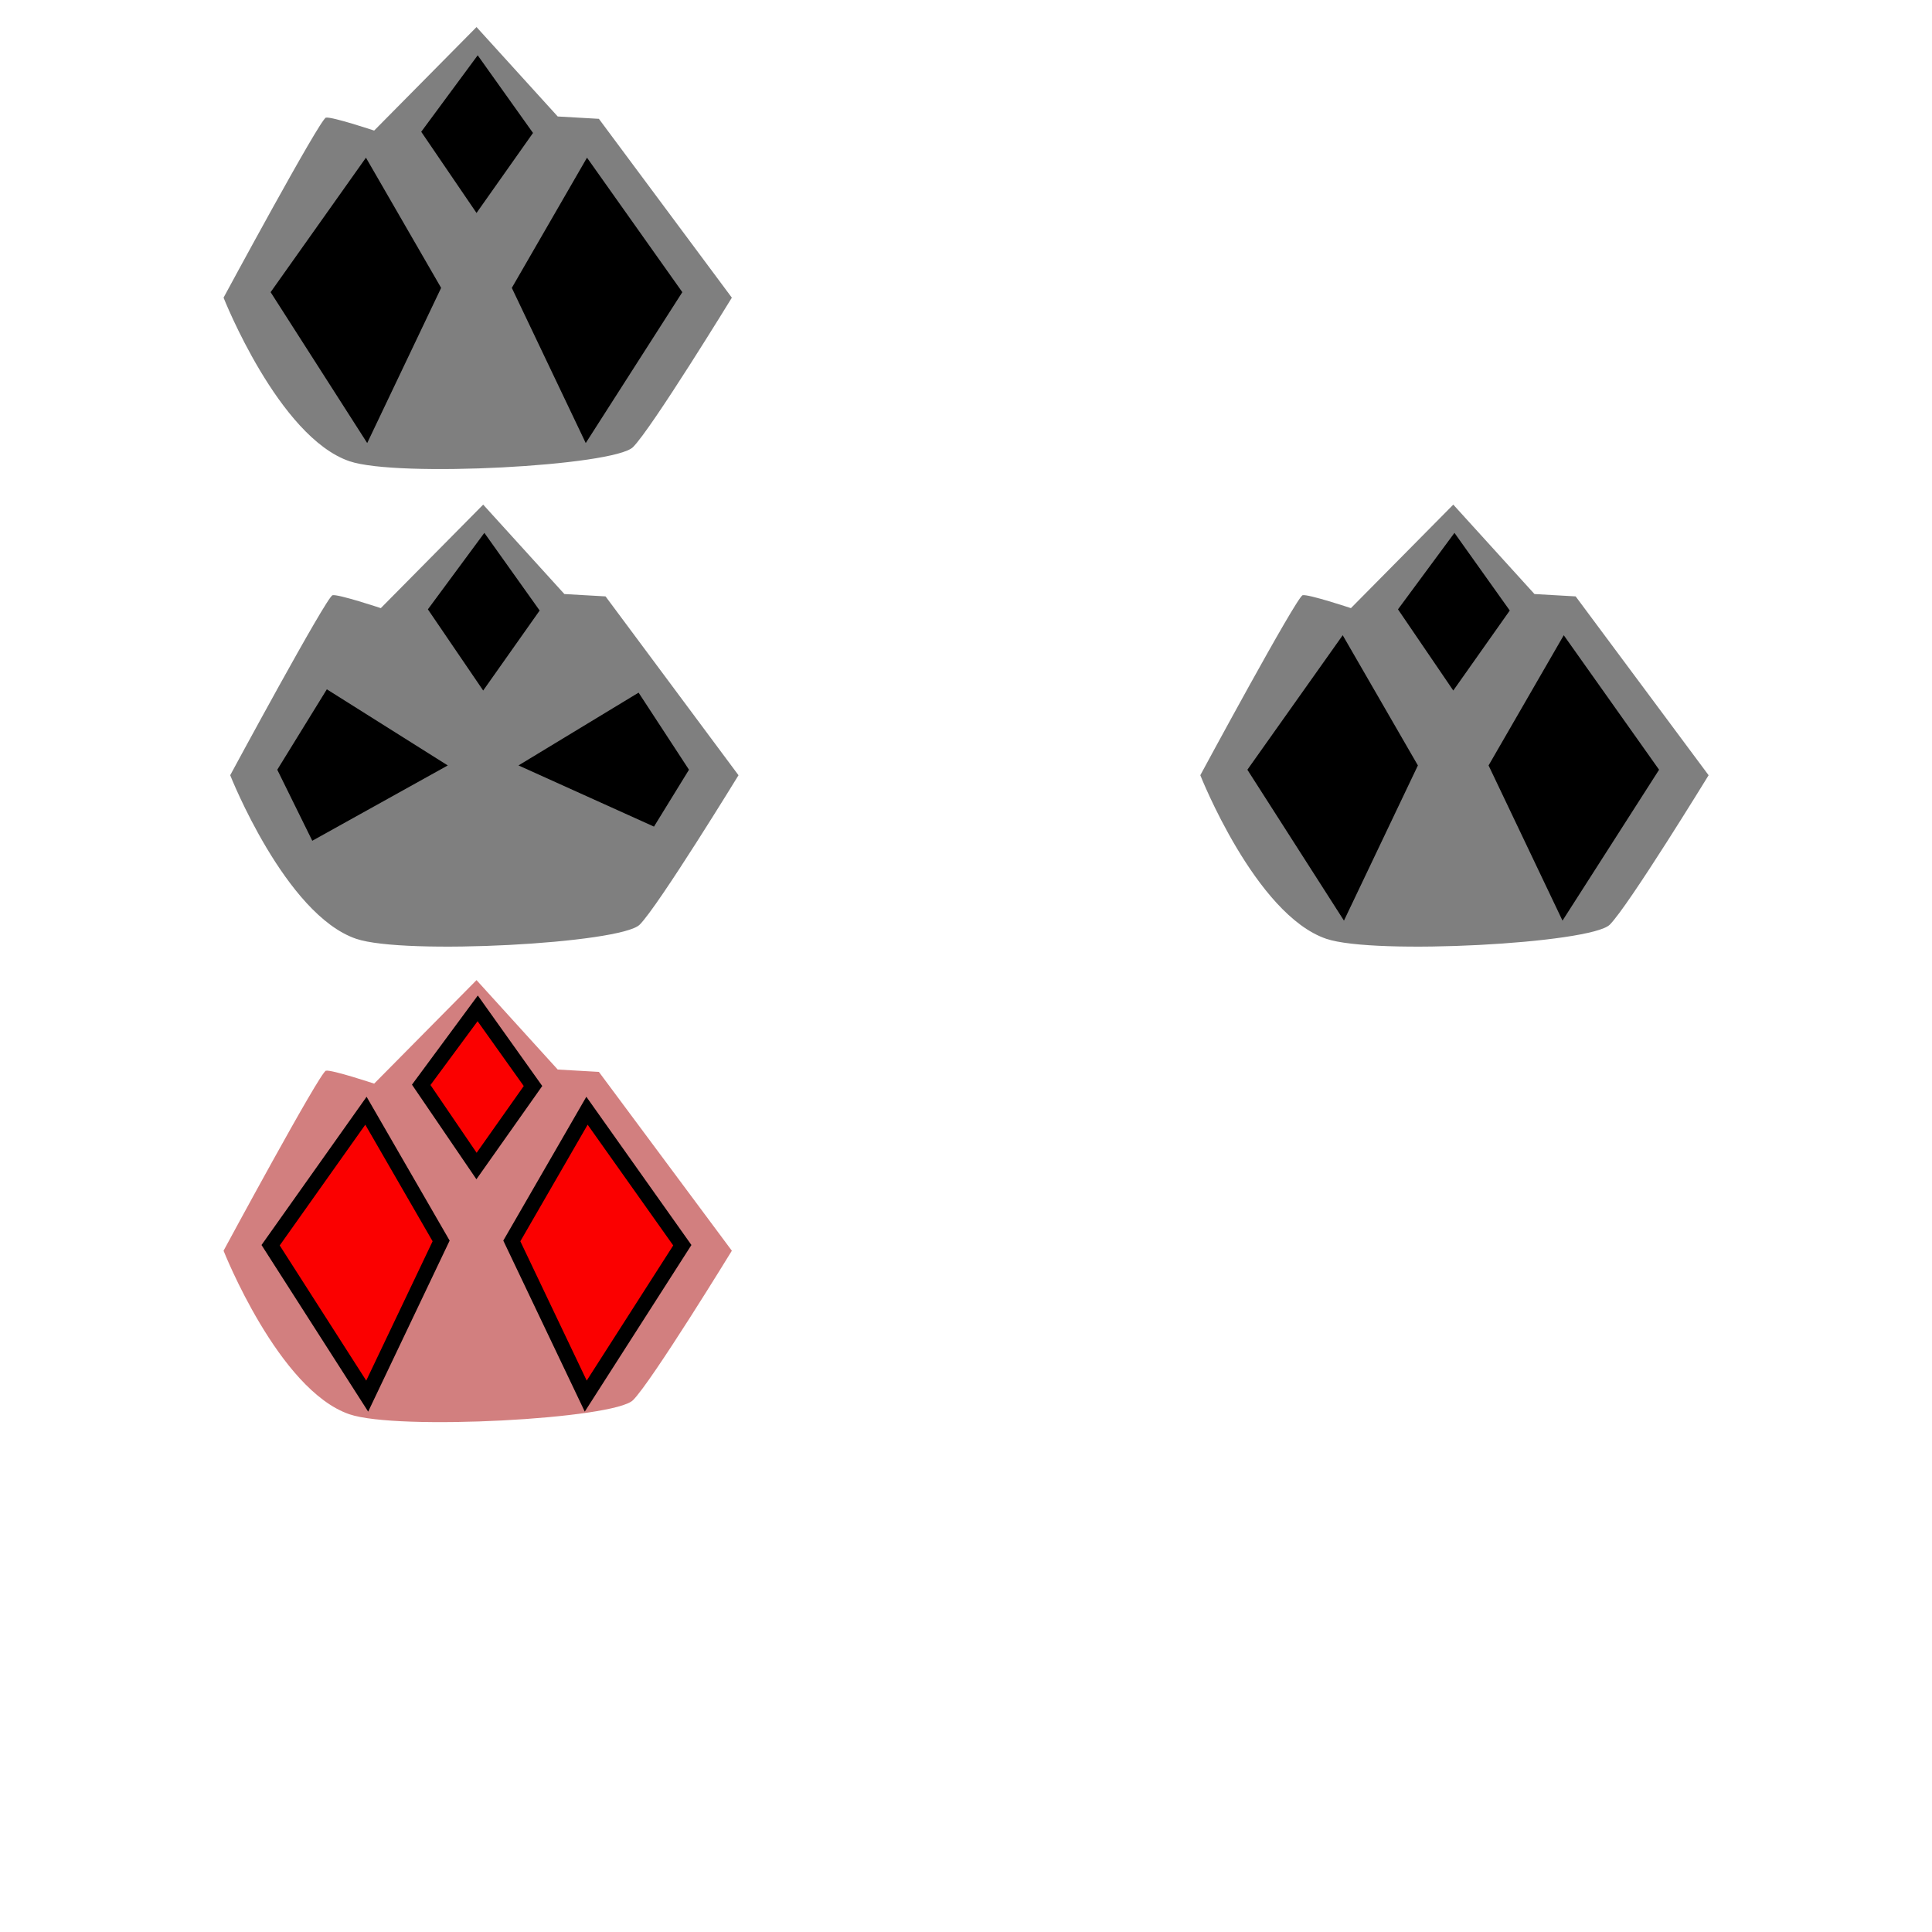
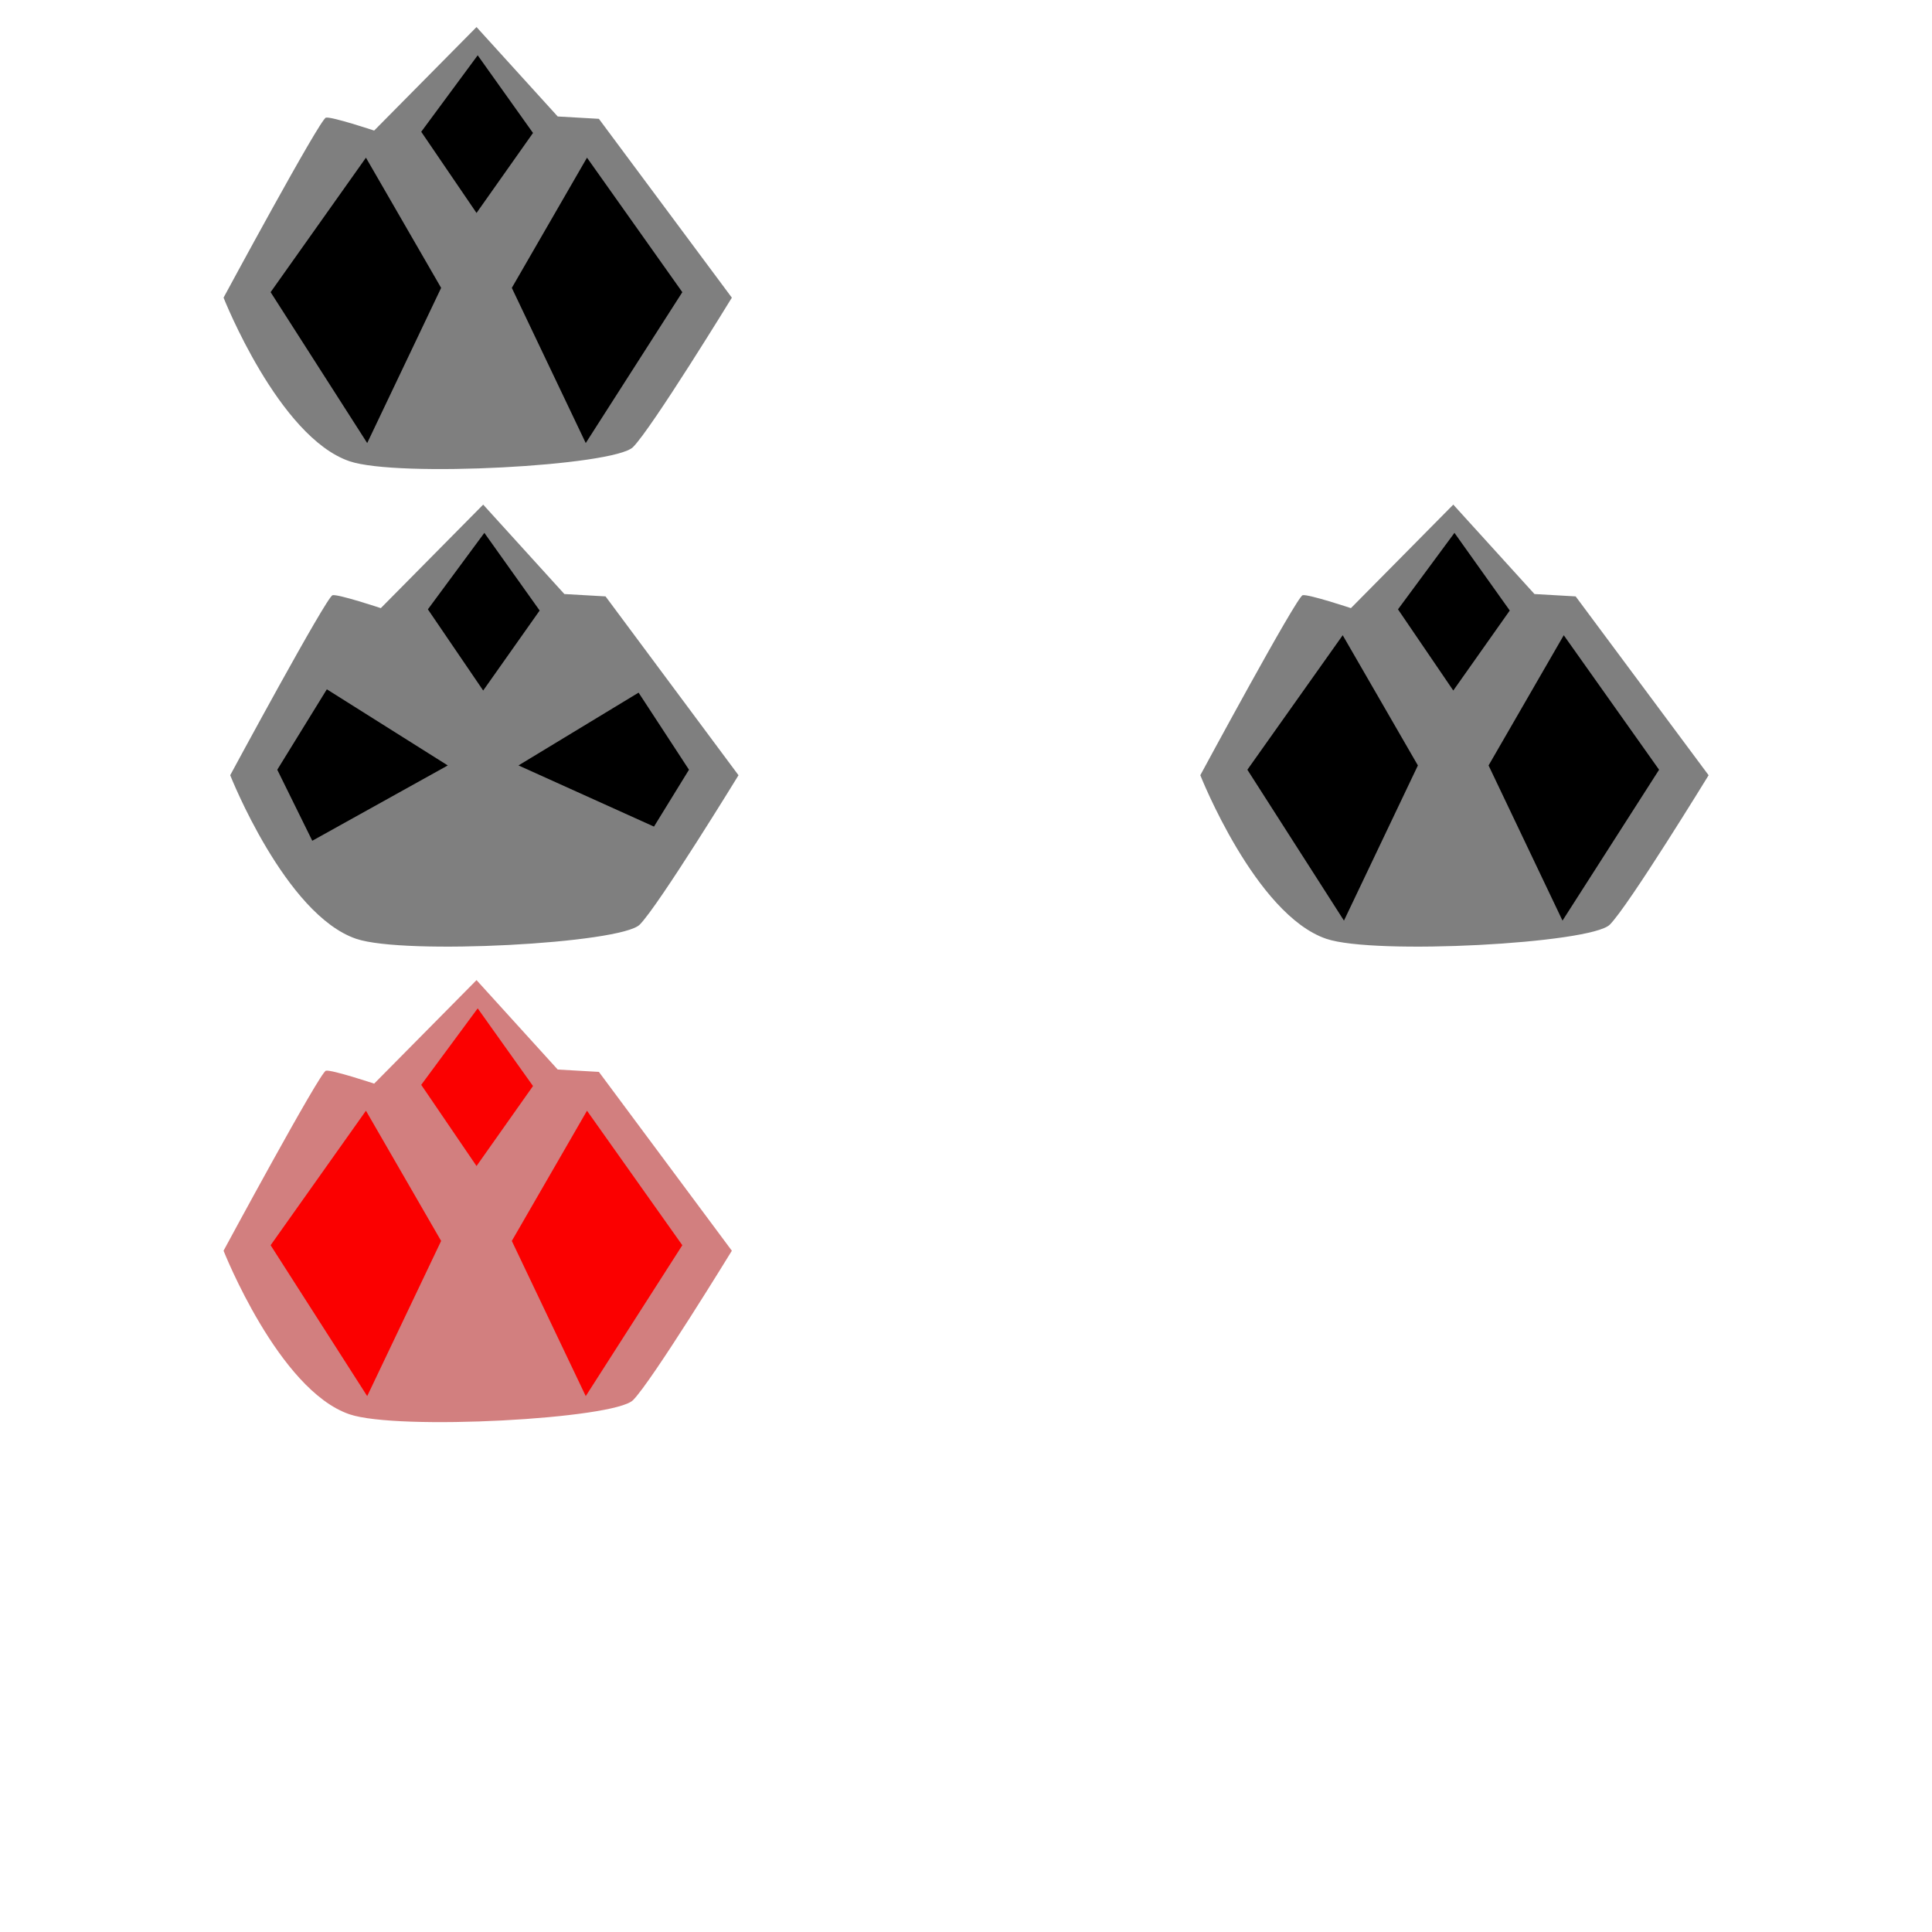
<svg xmlns="http://www.w3.org/2000/svg" width="128" height="128" viewBox="0 0 128 128" id="svg4202" version="1.1">
  <defs id="defs4204" />
  <g id="layer1" transform="translate(0,-924.3622)">
    <g id="g4777">
      <path id="path4775" d="m 31.571,926.155 5.379,5.924 2.728,0.156 8.809,11.849 c 0,0 -5.301,8.653 -6.548,9.9 -1.247,1.247 -15.591,2.027 -18.787,0.935 -4.696,-1.603 -8.341,-10.836 -8.341,-10.836 0,0 6.392,-11.849 6.782,-11.927 0.39,-0.078 3.196,0.857 3.196,0.857 z" style="fill:#000000;fill-opacity:0.502;fill-rule:evenodd;stroke:none;stroke-width:1px;stroke-linecap:butt;stroke-linejoin:miter;stroke-opacity:1" />
      <path id="path4769" d="m 17.929,943.719 6.316,-8.911 4.981,8.627 -4.898,10.281 z" style="fill:#000000;fill-opacity:1;fill-rule:evenodd;stroke:none;stroke-width:1px;stroke-linecap:butt;stroke-linejoin:miter;stroke-opacity:1" />
      <path style="fill:#000000;fill-opacity:1;fill-rule:evenodd;stroke:none;stroke-width:1px;stroke-linecap:butt;stroke-linejoin:miter;stroke-opacity:1" d="m 45.206,943.719 -6.316,-8.911 -4.981,8.627 4.898,10.281 z" id="path4771" />
      <path id="path4773" d="m 31.649,928.026 3.664,5.145 -3.742,5.301 -3.664,-5.379 z" style="fill:#000000;fill-opacity:1;fill-rule:evenodd;stroke:none;stroke-width:1px;stroke-linecap:butt;stroke-linejoin:miter;stroke-opacity:1" />
    </g>
    <g id="g4783" transform="translate(64.71276,31.6398)">
      <path style="fill:#000000;fill-opacity:0.502;fill-rule:evenodd;stroke:none;stroke-width:1px;stroke-linecap:butt;stroke-linejoin:miter;stroke-opacity:1" d="m 31.571,926.155 5.379,5.924 2.728,0.156 8.809,11.849 c 0,0 -5.301,8.653 -6.548,9.9 -1.247,1.247 -15.591,2.027 -18.787,0.935 -4.696,-1.603 -8.341,-10.836 -8.341,-10.836 0,0 6.392,-11.849 6.782,-11.927 0.39,-0.078 3.196,0.857 3.196,0.857 z" id="path4785" />
      <path style="fill:#000000;fill-opacity:1;fill-rule:evenodd;stroke:none;stroke-width:1px;stroke-linecap:butt;stroke-linejoin:miter;stroke-opacity:1" d="m 17.929,943.719 6.316,-8.911 4.981,8.627 -4.898,10.281 z" id="path4787" />
      <path id="path4789" d="m 45.206,943.719 -6.316,-8.911 -4.981,8.627 4.898,10.281 z" style="fill:#000000;fill-opacity:1;fill-rule:evenodd;stroke:none;stroke-width:1px;stroke-linecap:butt;stroke-linejoin:miter;stroke-opacity:1" />
      <path style="fill:#000000;fill-opacity:1;fill-rule:evenodd;stroke:none;stroke-width:1px;stroke-linecap:butt;stroke-linejoin:miter;stroke-opacity:1" d="m 31.649,928.026 3.664,5.145 -3.742,5.301 -3.664,-5.379 z" id="path4791" />
    </g>
    <g transform="translate(0.4409728,31.6398)" id="g4793">
      <path id="path4795" d="m 31.571,926.155 5.379,5.924 2.728,0.156 8.809,11.849 c 0,0 -5.301,8.653 -6.548,9.9 -1.247,1.247 -15.591,2.027 -18.787,0.935 -4.696,-1.603 -8.341,-10.836 -8.341,-10.836 0,0 6.392,-11.849 6.782,-11.927 0.39,-0.078 3.196,0.857 3.196,0.857 z" style="fill:#000000;fill-opacity:0.502;fill-rule:evenodd;stroke:none;stroke-width:1px;stroke-linecap:butt;stroke-linejoin:miter;stroke-opacity:1" />
      <path id="path4797" d="m 17.929,943.719 3.284,-5.328 8.012,5.044 -8.977,4.99 z" style="fill:#000000;fill-opacity:1;fill-rule:evenodd;stroke:none;stroke-width:1px;stroke-linecap:butt;stroke-linejoin:miter;stroke-opacity:1" />
      <path style="fill:#000000;fill-opacity:1;fill-rule:evenodd;stroke:none;stroke-width:1px;stroke-linecap:butt;stroke-linejoin:miter;stroke-opacity:1" d="m 45.206,943.719 -3.339,-5.108 -7.957,4.823 8.977,4.053 z" id="path4799" />
      <path id="path4801" d="m 31.649,928.026 3.664,5.145 -3.742,5.301 -3.664,-5.379 z" style="fill:#000000;fill-opacity:1;fill-rule:evenodd;stroke:none;stroke-width:1px;stroke-linecap:butt;stroke-linejoin:miter;stroke-opacity:1" />
    </g>
    <g id="g4803" transform="translate(0,63.14251)">
      <path style="fill:#a60000;fill-opacity:0.502;fill-rule:evenodd;stroke:none;stroke-width:1px;stroke-linecap:butt;stroke-linejoin:miter;stroke-opacity:1" d="m 31.571,926.155 5.379,5.924 2.728,0.156 8.809,11.849 c 0,0 -5.301,8.653 -6.548,9.9 -1.247,1.247 -15.591,2.027 -18.787,0.935 -4.696,-1.603 -8.341,-10.836 -8.341,-10.836 0,0 6.392,-11.849 6.782,-11.927 0.39,-0.078 3.196,0.857 3.196,0.857 z" id="path4805" />
-       <path style="fill:#fb0000;fill-opacity:1;fill-rule:evenodd;stroke:#000000;stroke-width:1px;stroke-linecap:butt;stroke-linejoin:miter;stroke-opacity:1" d="m 17.929,943.719 6.316,-8.911 4.981,8.627 -4.898,10.281 z" id="path4807" />
-       <path id="path4809" d="m 45.206,943.719 -6.316,-8.911 -4.981,8.627 4.898,10.281 z" style="fill:#fb0000;fill-opacity:1;fill-rule:evenodd;stroke:#000000;stroke-width:1px;stroke-linecap:butt;stroke-linejoin:miter;stroke-opacity:1" />
-       <path style="fill:#fb0000;fill-opacity:1;fill-rule:evenodd;stroke:#000000;stroke-width:1px;stroke-linecap:butt;stroke-linejoin:miter;stroke-opacity:1" d="m 31.649,928.026 3.664,5.145 -3.742,5.301 -3.664,-5.379 z" id="path4811" />
+       <path style="fill:#fb0000;fill-opacity:1;fill-rule:evenodd;stroke:none;stroke-width:1px;stroke-linecap:butt;stroke-linejoin:miter;stroke-opacity:1" d="m 17.929,943.719 6.316,-8.911 4.981,8.627 -4.898,10.281 z" id="path4807" />
+       <path id="path4809" d="m 45.206,943.719 -6.316,-8.911 -4.981,8.627 4.898,10.281 z" style="fill:#fb0000;fill-opacity:1;fill-rule:evenodd;stroke:none;stroke-width:1px;stroke-linecap:butt;stroke-linejoin:miter;stroke-opacity:1" />
+       <path style="fill:#fb0000;fill-opacity:1;fill-rule:evenodd;stroke:none;stroke-width:1px;stroke-linecap:butt;stroke-linejoin:miter;stroke-opacity:1" d="m 31.649,928.026 3.664,5.145 -3.742,5.301 -3.664,-5.379 z" id="path4811" />
    </g>
  </g>
</svg>
